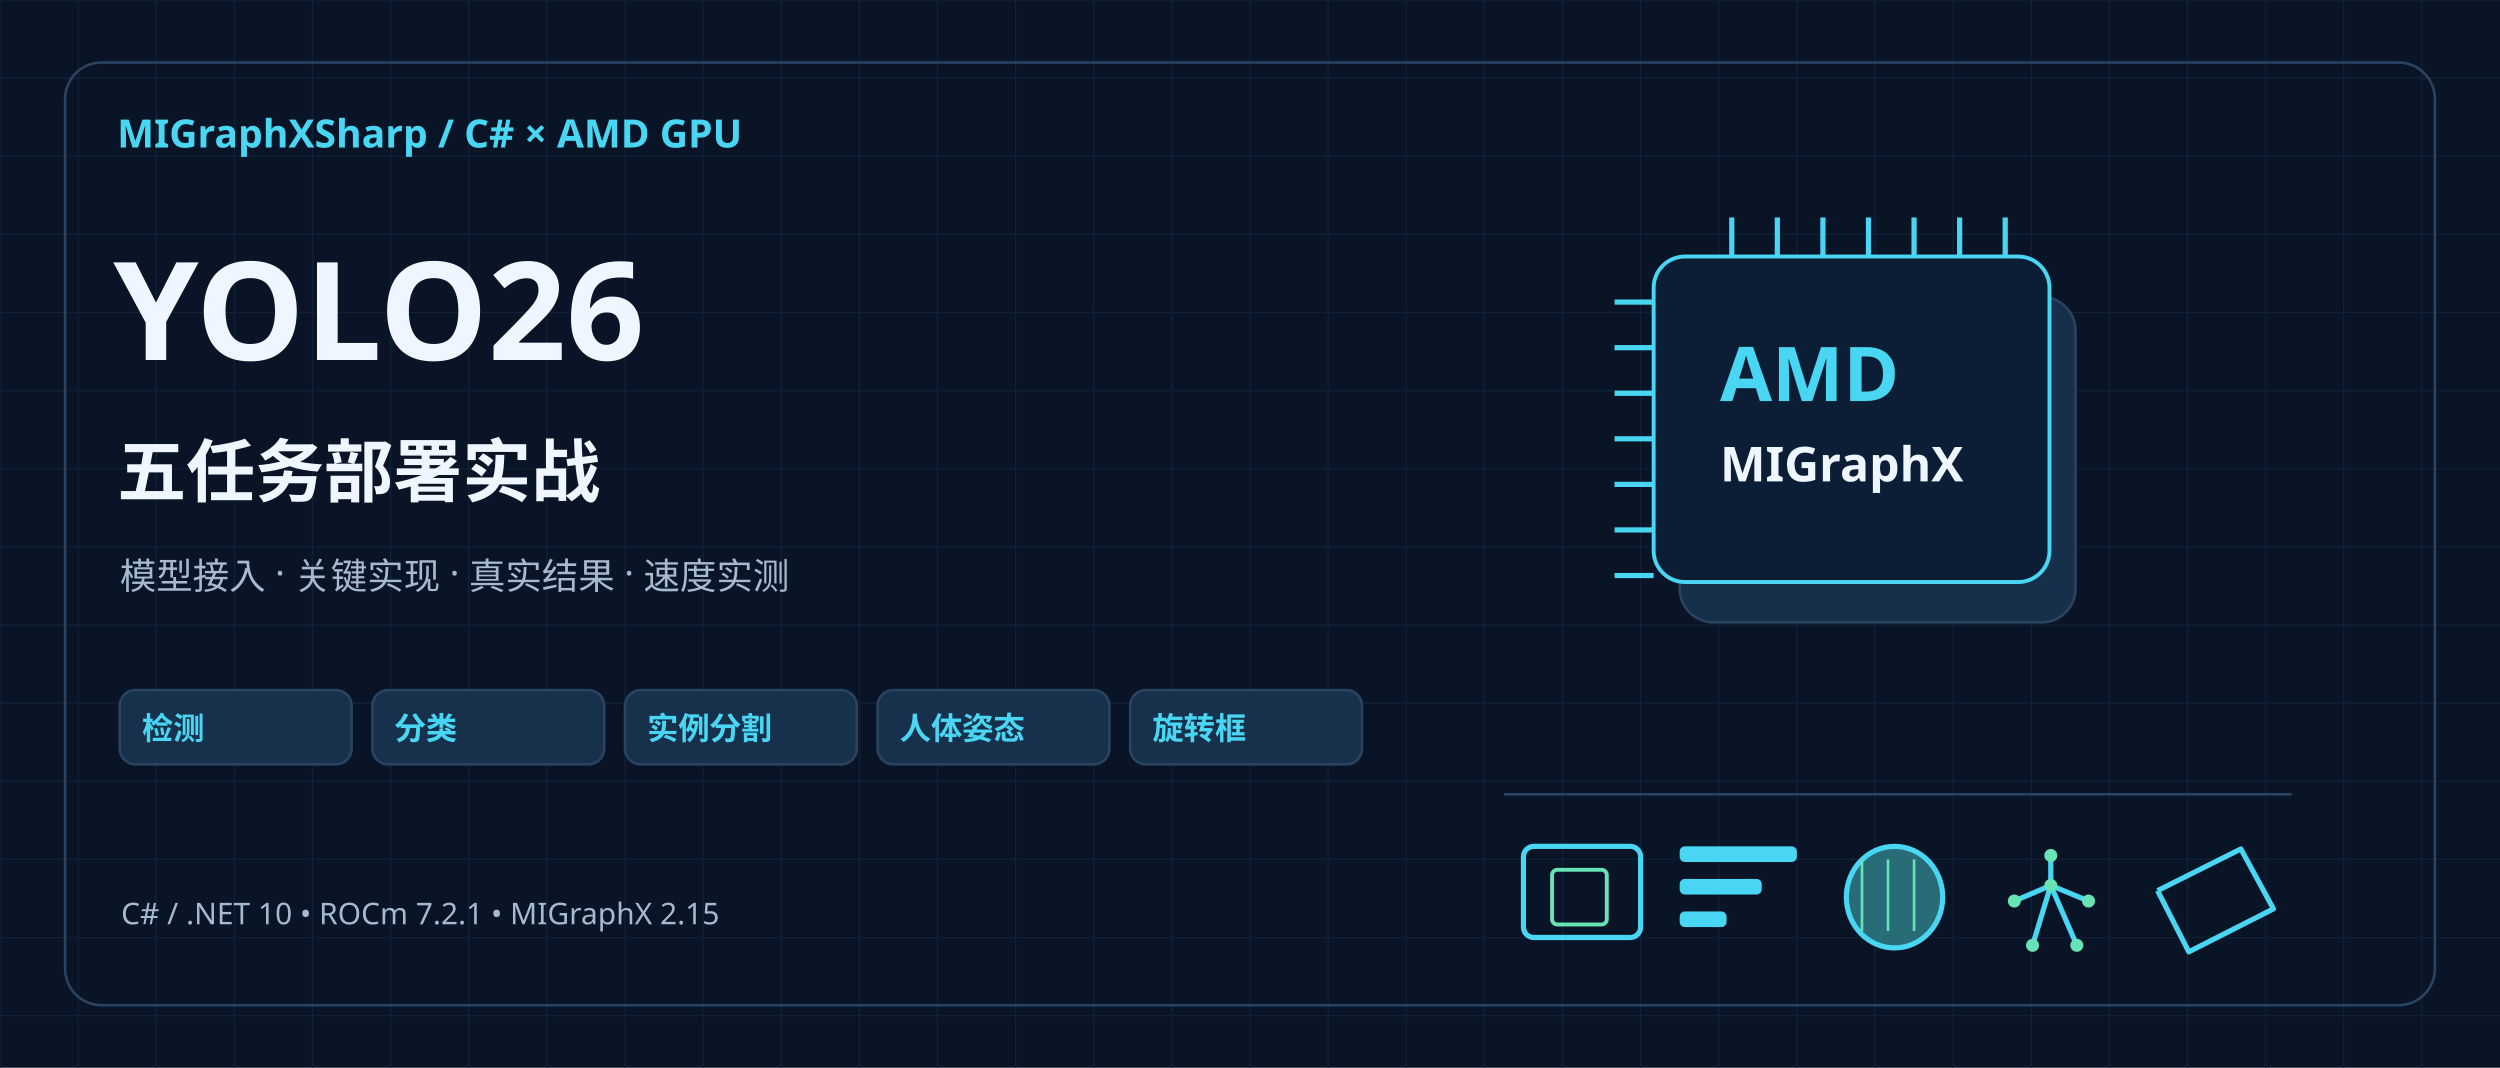
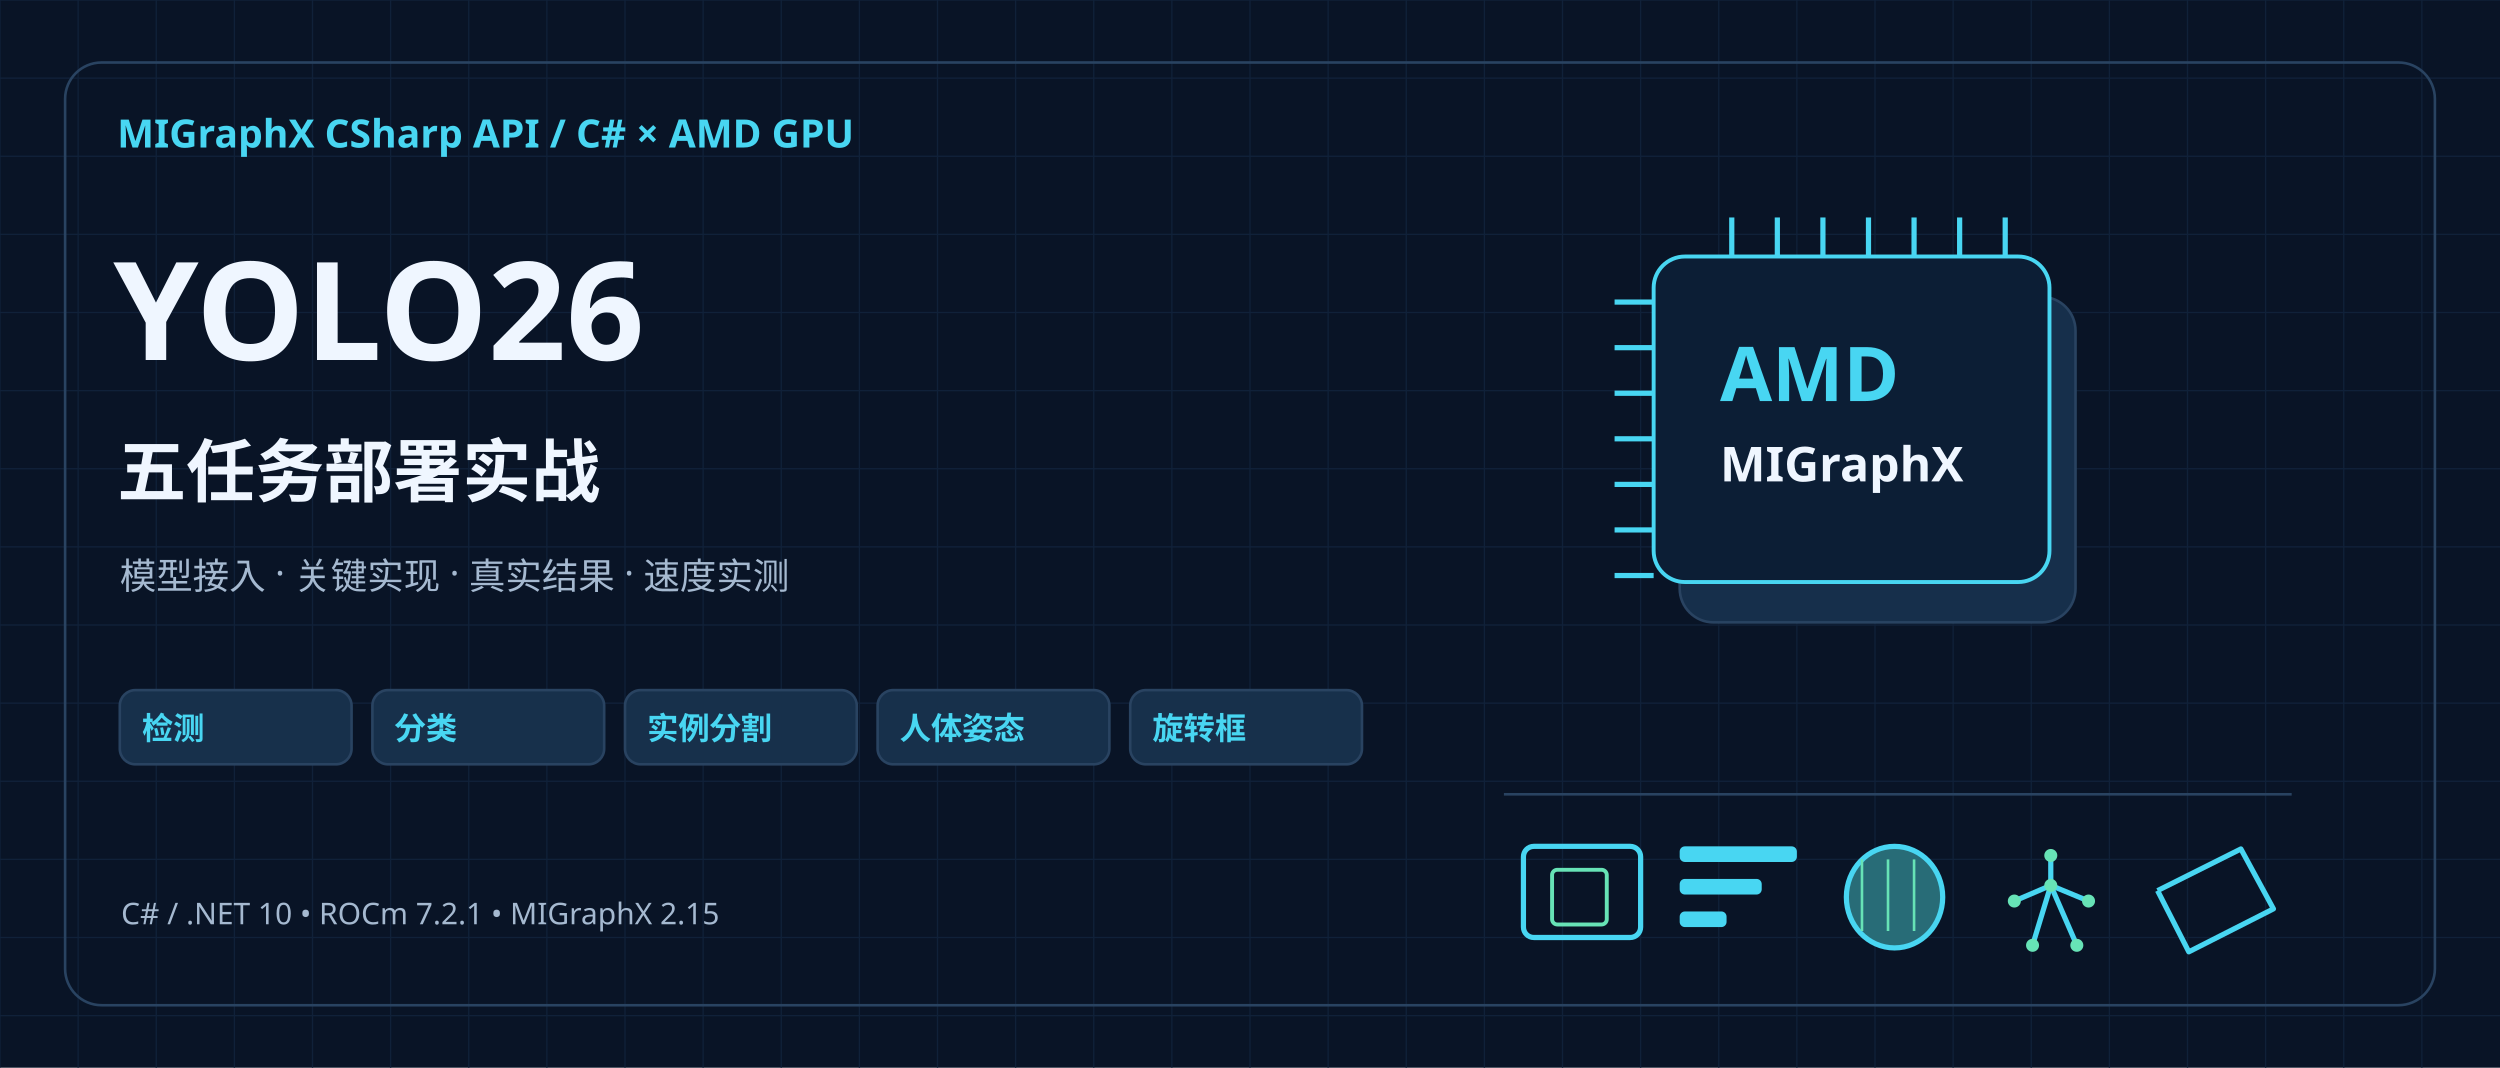
<svg xmlns="http://www.w3.org/2000/svg" width="1920" height="820" viewBox="0 0 1920 820">
  <rect width="1920" height="820" fill="#091426" />
  <polyline points="0,0 0,820" fill="none" stroke="#102139" stroke-width="1" stroke-linejoin="round" />
  <polyline points="60,0 60,820" fill="none" stroke="#102139" stroke-width="1" stroke-linejoin="round" />
  <polyline points="120,0 120,820" fill="none" stroke="#102139" stroke-width="1" stroke-linejoin="round" />
  <polyline points="180,0 180,820" fill="none" stroke="#102139" stroke-width="1" stroke-linejoin="round" />
  <polyline points="240,0 240,820" fill="none" stroke="#102139" stroke-width="1" stroke-linejoin="round" />
  <polyline points="300,0 300,820" fill="none" stroke="#102139" stroke-width="1" stroke-linejoin="round" />
  <polyline points="360,0 360,820" fill="none" stroke="#102139" stroke-width="1" stroke-linejoin="round" />
  <polyline points="420,0 420,820" fill="none" stroke="#102139" stroke-width="1" stroke-linejoin="round" />
  <polyline points="480,0 480,820" fill="none" stroke="#102139" stroke-width="1" stroke-linejoin="round" />
  <polyline points="540,0 540,820" fill="none" stroke="#102139" stroke-width="1" stroke-linejoin="round" />
  <polyline points="600,0 600,820" fill="none" stroke="#102139" stroke-width="1" stroke-linejoin="round" />
  <polyline points="660,0 660,820" fill="none" stroke="#102139" stroke-width="1" stroke-linejoin="round" />
  <polyline points="720,0 720,820" fill="none" stroke="#102139" stroke-width="1" stroke-linejoin="round" />
  <polyline points="780,0 780,820" fill="none" stroke="#102139" stroke-width="1" stroke-linejoin="round" />
  <polyline points="840,0 840,820" fill="none" stroke="#102139" stroke-width="1" stroke-linejoin="round" />
  <polyline points="900,0 900,820" fill="none" stroke="#102139" stroke-width="1" stroke-linejoin="round" />
  <polyline points="960,0 960,820" fill="none" stroke="#102139" stroke-width="1" stroke-linejoin="round" />
  <polyline points="1020,0 1020,820" fill="none" stroke="#102139" stroke-width="1" stroke-linejoin="round" />
  <polyline points="1080,0 1080,820" fill="none" stroke="#102139" stroke-width="1" stroke-linejoin="round" />
  <polyline points="1140,0 1140,820" fill="none" stroke="#102139" stroke-width="1" stroke-linejoin="round" />
  <polyline points="1200,0 1200,820" fill="none" stroke="#102139" stroke-width="1" stroke-linejoin="round" />
  <polyline points="1260,0 1260,820" fill="none" stroke="#102139" stroke-width="1" stroke-linejoin="round" />
  <polyline points="1320,0 1320,820" fill="none" stroke="#102139" stroke-width="1" stroke-linejoin="round" />
  <polyline points="1380,0 1380,820" fill="none" stroke="#102139" stroke-width="1" stroke-linejoin="round" />
  <polyline points="1440,0 1440,820" fill="none" stroke="#102139" stroke-width="1" stroke-linejoin="round" />
  <polyline points="1500,0 1500,820" fill="none" stroke="#102139" stroke-width="1" stroke-linejoin="round" />
  <polyline points="1560,0 1560,820" fill="none" stroke="#102139" stroke-width="1" stroke-linejoin="round" />
  <polyline points="1620,0 1620,820" fill="none" stroke="#102139" stroke-width="1" stroke-linejoin="round" />
  <polyline points="1680,0 1680,820" fill="none" stroke="#102139" stroke-width="1" stroke-linejoin="round" />
  <polyline points="1740,0 1740,820" fill="none" stroke="#102139" stroke-width="1" stroke-linejoin="round" />
  <polyline points="1800,0 1800,820" fill="none" stroke="#102139" stroke-width="1" stroke-linejoin="round" />
  <polyline points="1860,0 1860,820" fill="none" stroke="#102139" stroke-width="1" stroke-linejoin="round" />
  <polyline points="0,0 1920,0" fill="none" stroke="#102139" stroke-width="1" stroke-linejoin="round" />
  <polyline points="0,60 1920,60" fill="none" stroke="#102139" stroke-width="1" stroke-linejoin="round" />
  <polyline points="0,120 1920,120" fill="none" stroke="#102139" stroke-width="1" stroke-linejoin="round" />
  <polyline points="0,180 1920,180" fill="none" stroke="#102139" stroke-width="1" stroke-linejoin="round" />
  <polyline points="0,240 1920,240" fill="none" stroke="#102139" stroke-width="1" stroke-linejoin="round" />
  <polyline points="0,300 1920,300" fill="none" stroke="#102139" stroke-width="1" stroke-linejoin="round" />
  <polyline points="0,360 1920,360" fill="none" stroke="#102139" stroke-width="1" stroke-linejoin="round" />
  <polyline points="0,420 1920,420" fill="none" stroke="#102139" stroke-width="1" stroke-linejoin="round" />
  <polyline points="0,480 1920,480" fill="none" stroke="#102139" stroke-width="1" stroke-linejoin="round" />
  <polyline points="0,540 1920,540" fill="none" stroke="#102139" stroke-width="1" stroke-linejoin="round" />
  <polyline points="0,600 1920,600" fill="none" stroke="#102139" stroke-width="1" stroke-linejoin="round" />
  <polyline points="0,660 1920,660" fill="none" stroke="#102139" stroke-width="1" stroke-linejoin="round" />
  <polyline points="0,720 1920,720" fill="none" stroke="#102139" stroke-width="1" stroke-linejoin="round" />
  <polyline points="0,780 1920,780" fill="none" stroke="#102139" stroke-width="1" stroke-linejoin="round" />
  <rect x="50" y="48" width="1820" height="724" rx="28" fill="none" stroke="#294361" stroke-width="2" />
-   <text x="90" y="90" font-size="30" fill="#48d6f2" font-family="Microsoft YaHei" font-weight="700" dominant-baseline="text-before-edge">MIGraphXSharp   /   C# × AMD GPU</text>
+   <text x="90" y="90" font-size="30" fill="#48d6f2" font-family="Microsoft YaHei" font-weight="700" dominant-baseline="text-before-edge">MIGraphX CSharp API   /   C# × AMD GPU</text>
  <text x="87" y="195" font-size="105" fill="#eff6ff" font-family="Microsoft YaHei" font-weight="700" dominant-baseline="text-before-edge">YOLO26</text>
  <text x="90" y="335" font-size="53" fill="#eff6ff" font-family="Microsoft YaHei" font-weight="700" dominant-baseline="text-before-edge">五任务部署实战</text>
  <text x="92" y="428" font-size="28" fill="#a5b9d0" font-family="Microsoft YaHei" font-weight="400" dominant-baseline="text-before-edge">模型接入 · 关键实现 · 真实结果 · 速度实测</text>
  <rect x="1290" y="228" width="304" height="250" rx="26" fill="#162f4b" stroke="#294361" stroke-width="2" />
  <rect x="1270" y="197" width="304" height="250" rx="24" fill="#0c1e35" stroke="#48d6f2" stroke-width="3" />
  <polyline points="1330,167 1330,197" fill="none" stroke="#48d6f2" stroke-width="4" stroke-linejoin="round" />
  <polyline points="1240,232 1270,232" fill="none" stroke="#48d6f2" stroke-width="4" stroke-linejoin="round" />
  <polyline points="1365,167 1365,197" fill="none" stroke="#48d6f2" stroke-width="4" stroke-linejoin="round" />
  <polyline points="1240,267 1270,267" fill="none" stroke="#48d6f2" stroke-width="4" stroke-linejoin="round" />
  <polyline points="1400,167 1400,197" fill="none" stroke="#48d6f2" stroke-width="4" stroke-linejoin="round" />
  <polyline points="1240,302 1270,302" fill="none" stroke="#48d6f2" stroke-width="4" stroke-linejoin="round" />
  <polyline points="1435,167 1435,197" fill="none" stroke="#48d6f2" stroke-width="4" stroke-linejoin="round" />
  <polyline points="1240,337 1270,337" fill="none" stroke="#48d6f2" stroke-width="4" stroke-linejoin="round" />
  <polyline points="1470,167 1470,197" fill="none" stroke="#48d6f2" stroke-width="4" stroke-linejoin="round" />
  <polyline points="1240,372 1270,372" fill="none" stroke="#48d6f2" stroke-width="4" stroke-linejoin="round" />
  <polyline points="1505,167 1505,197" fill="none" stroke="#48d6f2" stroke-width="4" stroke-linejoin="round" />
  <polyline points="1240,407 1270,407" fill="none" stroke="#48d6f2" stroke-width="4" stroke-linejoin="round" />
  <polyline points="1540,167 1540,197" fill="none" stroke="#48d6f2" stroke-width="4" stroke-linejoin="round" />
  <polyline points="1240,442 1270,442" fill="none" stroke="#48d6f2" stroke-width="4" stroke-linejoin="round" />
  <text x="1321" y="263" font-size="58" fill="#48d6f2" font-family="Microsoft YaHei" font-weight="700" dominant-baseline="text-before-edge">AMD</text>
  <text x="1321" y="341" font-size="37" fill="#eff6ff" font-family="Microsoft YaHei" font-weight="700" dominant-baseline="text-before-edge">MIGraphX</text>
  <rect x="92" y="530" width="178" height="57" rx="12" fill="#17304b" stroke="#294361" stroke-width="2" />
  <text x="109" y="547" font-size="24" fill="#48d6f2" font-family="Microsoft YaHei" font-weight="700" dominant-baseline="text-before-edge">检测</text>
  <rect x="286" y="530" width="178" height="57" rx="12" fill="#17304b" stroke="#294361" stroke-width="2" />
  <text x="303" y="547" font-size="24" fill="#48d6f2" font-family="Microsoft YaHei" font-weight="700" dominant-baseline="text-before-edge">分类</text>
  <rect x="480" y="530" width="178" height="57" rx="12" fill="#17304b" stroke="#294361" stroke-width="2" />
  <text x="497" y="547" font-size="24" fill="#48d6f2" font-family="Microsoft YaHei" font-weight="700" dominant-baseline="text-before-edge">实例分割</text>
  <rect x="674" y="530" width="178" height="57" rx="12" fill="#17304b" stroke="#294361" stroke-width="2" />
  <text x="691" y="547" font-size="24" fill="#48d6f2" font-family="Microsoft YaHei" font-weight="700" dominant-baseline="text-before-edge">人体姿态</text>
  <rect x="868" y="530" width="178" height="57" rx="12" fill="#17304b" stroke="#294361" stroke-width="2" />
  <text x="885" y="547" font-size="24" fill="#48d6f2" font-family="Microsoft YaHei" font-weight="700" dominant-baseline="text-before-edge">旋转框</text>
  <polyline points="1155,610 1760,610" fill="none" stroke="#294361" stroke-width="2" stroke-linejoin="round" />
  <rect x="1170" y="650" width="90" height="70" rx="8" fill="none" stroke="#48d6f2" stroke-width="4" />
  <rect x="1192" y="668" width="42" height="42" rx="4" fill="none" stroke="#67e3b6" stroke-width="3" />
  <rect x="1290" y="650" width="90" height="12" rx="4" fill="#48d6f2" stroke="none" stroke-width="2" />
  <rect x="1290" y="675" width="63" height="12" rx="4" fill="#48d6f2" stroke="none" stroke-width="2" />
  <rect x="1290" y="700" width="36" height="12" rx="4" fill="#48d6f2" stroke="none" stroke-width="2" />
  <ellipse cx="1455.0" cy="689.0" rx="37.0" ry="39.0" fill="#286c77" stroke="#48d6f2" stroke-width="4" />
  <polyline points="1430,660 1430,715" fill="none" stroke="#67e3b6" stroke-width="2" stroke-linejoin="round" />
  <polyline points="1450,660 1450,715" fill="none" stroke="#67e3b6" stroke-width="2" stroke-linejoin="round" />
  <polyline points="1470,660 1470,715" fill="none" stroke="#67e3b6" stroke-width="2" stroke-linejoin="round" />
  <polyline points="1575,657 1575,680" fill="none" stroke="#48d6f2" stroke-width="4" stroke-linejoin="round" />
  <polyline points="1575,680 1547,692" fill="none" stroke="#48d6f2" stroke-width="4" stroke-linejoin="round" />
  <polyline points="1575,680 1604,692" fill="none" stroke="#48d6f2" stroke-width="4" stroke-linejoin="round" />
  <polyline points="1575,680 1561,726" fill="none" stroke="#48d6f2" stroke-width="4" stroke-linejoin="round" />
  <polyline points="1575,680 1595,726" fill="none" stroke="#48d6f2" stroke-width="4" stroke-linejoin="round" />
  <ellipse cx="1575.0" cy="657.0" rx="5.0" ry="5.0" fill="#67e3b6" stroke="none" stroke-width="2" />
  <ellipse cx="1575.0" cy="680.0" rx="5.0" ry="5.0" fill="#67e3b6" stroke="none" stroke-width="2" />
  <ellipse cx="1547.0" cy="692.0" rx="5.0" ry="5.0" fill="#67e3b6" stroke="none" stroke-width="2" />
  <ellipse cx="1604.0" cy="692.0" rx="5.0" ry="5.0" fill="#67e3b6" stroke="none" stroke-width="2" />
  <ellipse cx="1561.0" cy="726.0" rx="5.0" ry="5.0" fill="#67e3b6" stroke="none" stroke-width="2" />
  <ellipse cx="1595.0" cy="726.0" rx="5.0" ry="5.0" fill="#67e3b6" stroke="none" stroke-width="2" />
  <polyline points="1657,684 1721,652 1746,698 1681,731 1657,684" fill="none" stroke="#48d6f2" stroke-width="4" stroke-linejoin="round" />
  <text x="93" y="692" font-size="23" fill="#a5b9d0" font-family="Microsoft YaHei" font-weight="400" dominant-baseline="text-before-edge">C# / .NET 10     •     ROCm 7.2.1     •     MIGraphX 2.15</text>
</svg>
